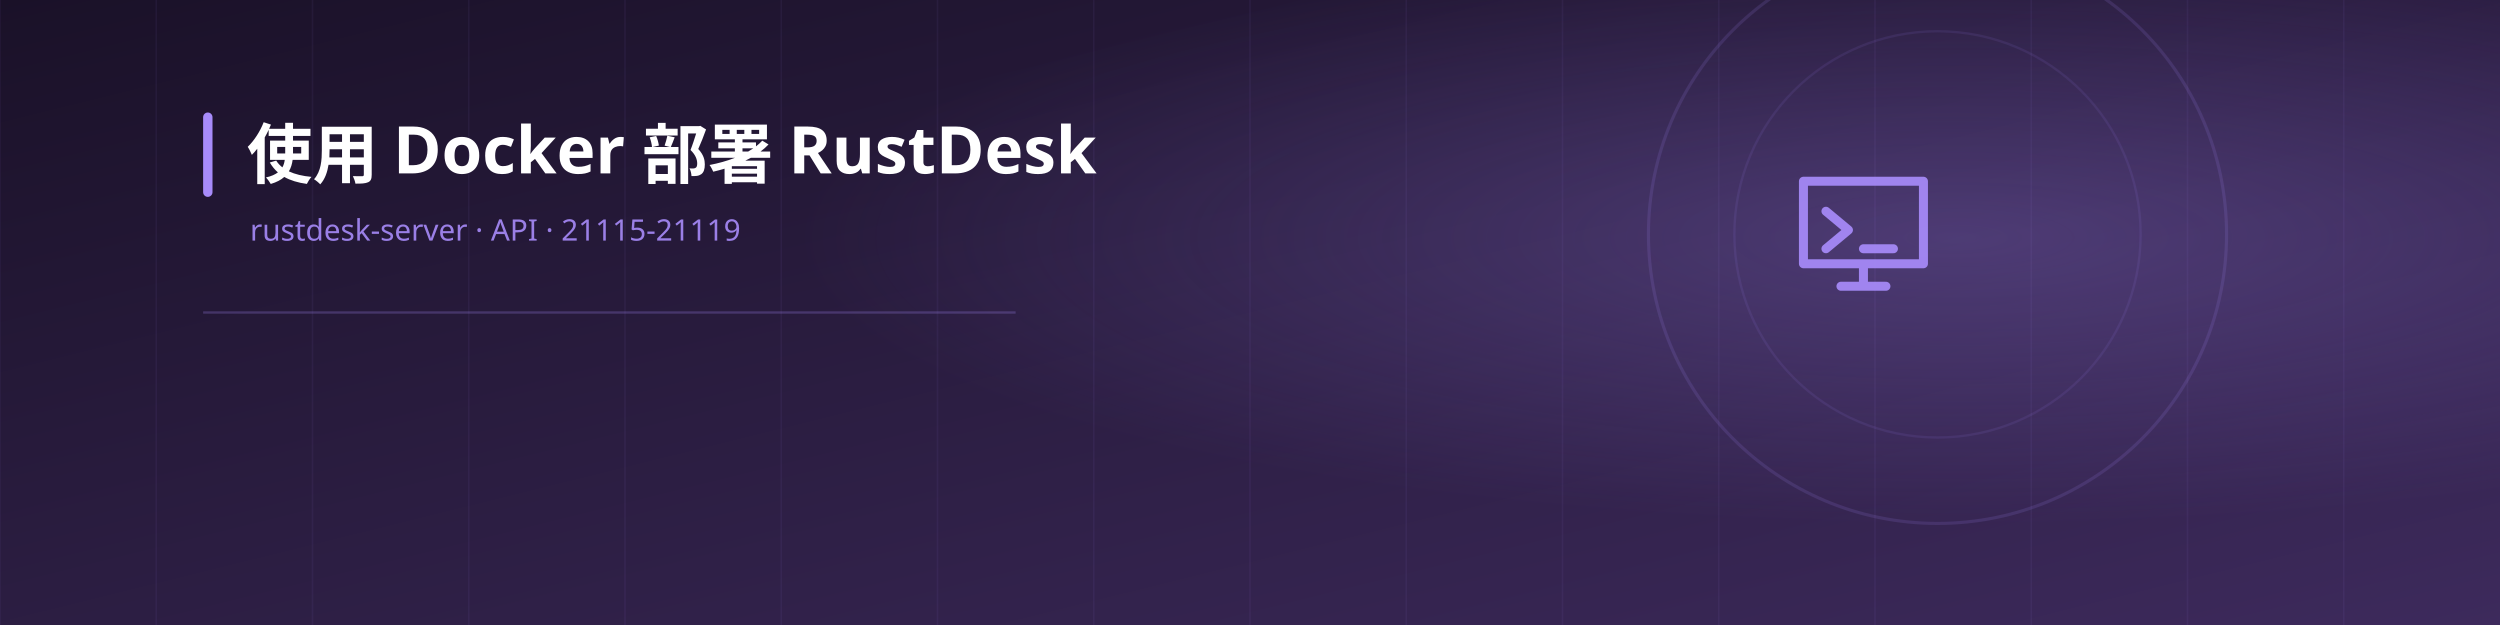
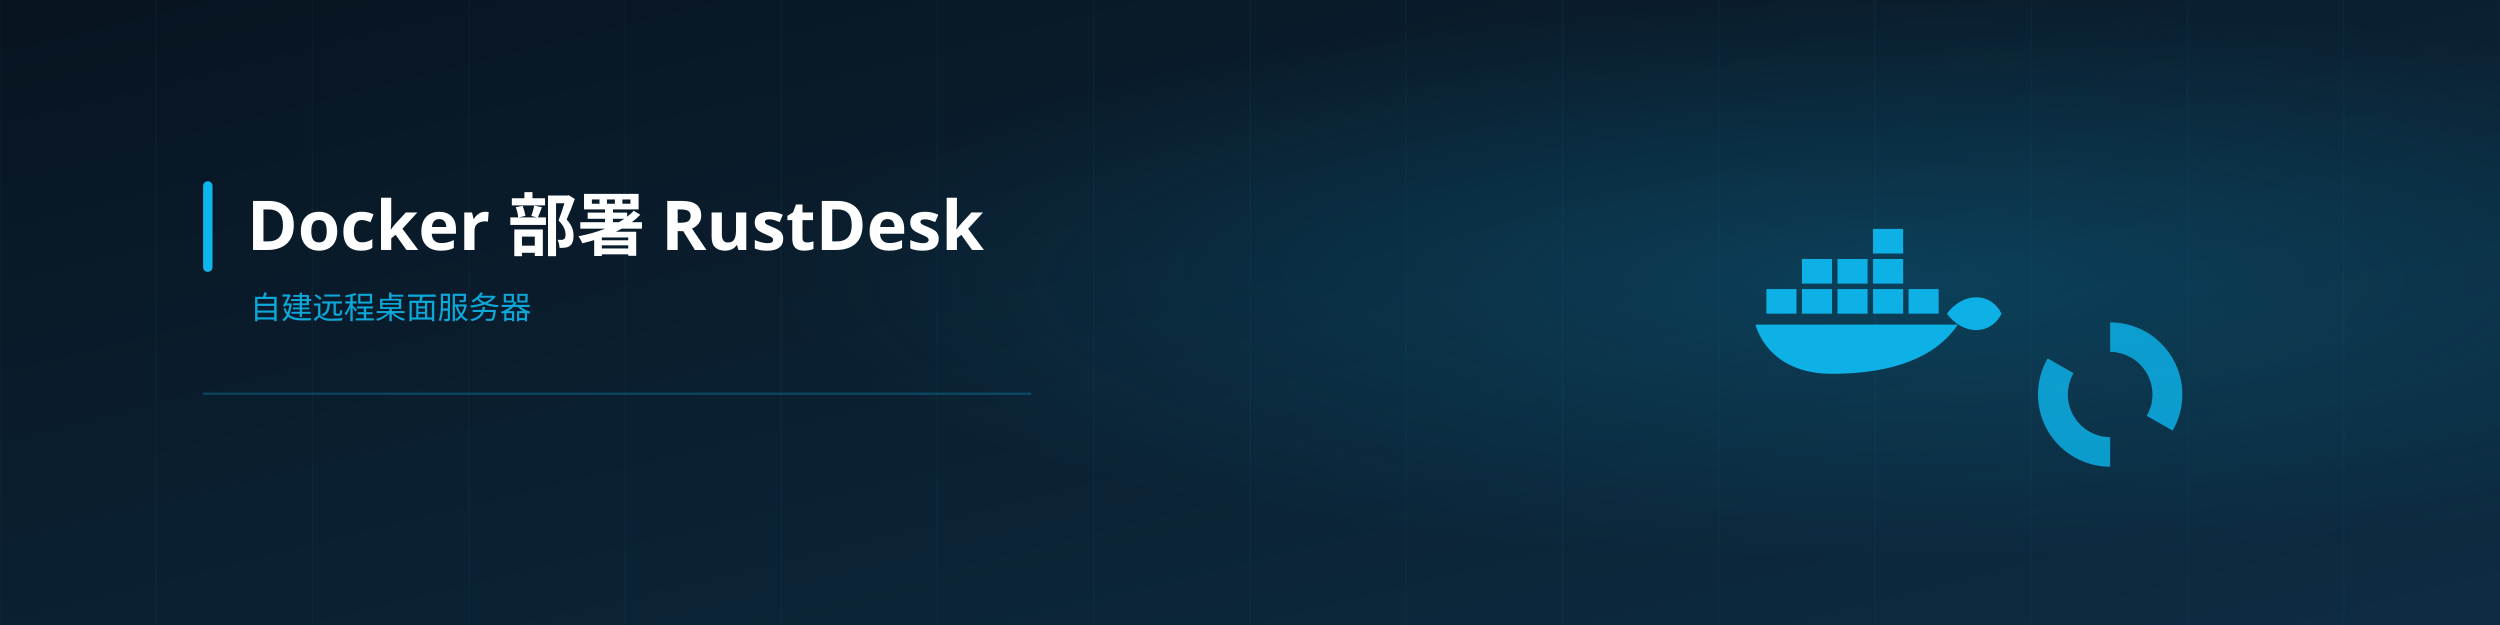
<svg xmlns="http://www.w3.org/2000/svg" width="1600" height="400" viewBox="0 0 1600 400" font-family="Microsoft YaHei, PingFang SC, sans-serif">
  <defs>
    <linearGradient id="bg" x1="0" y1="0" x2="1" y2="1">
-       <stop offset="0%" stop-color="#1a1128" />
-       <stop offset="100%" stop-color="#3d2a5c" />
+       <stop offset="0%" stop-color="#081420" />
+       <stop offset="100%" stop-color="#0d2c42" />
    </linearGradient>
-     <radialGradient id="glow" cx="78%" cy="38%" r="46%">
-       <stop offset="0%" stop-color="#a78bfa" stop-opacity="0.26" />
-       <stop offset="100%" stop-color="#a78bfa" stop-opacity="0" />
+     <radialGradient id="glow" cx="76%" cy="45%" r="45%">
+       <stop offset="0%" stop-color="#0db7ed" stop-opacity="0.20" />
+       <stop offset="100%" stop-color="#0db7ed" stop-opacity="0" />
    </radialGradient>
  </defs>
  <rect width="1600" height="400" fill="url(#bg)" />
  <rect width="1600" height="400" fill="url(#glow)" />
-   <g stroke="#a78bfa" stroke-opacity="0.06" stroke-width="1">
+   <g stroke="#0db7ed" stroke-opacity="0.045" stroke-width="1">
    <line x1="0" y1="0" x2="0" y2="400" />
    <line x1="100" y1="0" x2="100" y2="400" />
    <line x1="200" y1="0" x2="200" y2="400" />
    <line x1="300" y1="0" x2="300" y2="400" />
    <line x1="400" y1="0" x2="400" y2="400" />
    <line x1="500" y1="0" x2="500" y2="400" />
    <line x1="600" y1="0" x2="600" y2="400" />
    <line x1="700" y1="0" x2="700" y2="400" />
    <line x1="800" y1="0" x2="800" y2="400" />
    <line x1="900" y1="0" x2="900" y2="400" />
    <line x1="1000" y1="0" x2="1000" y2="400" />
    <line x1="1100" y1="0" x2="1100" y2="400" />
    <line x1="1200" y1="0" x2="1200" y2="400" />
    <line x1="1300" y1="0" x2="1300" y2="400" />
    <line x1="1400" y1="0" x2="1400" y2="400" />
    <line x1="1500" y1="0" x2="1500" y2="400" />
  </g>
-   <circle cx="1240" cy="150" r="185" fill="none" stroke="#a78bfa" stroke-opacity="0.14" stroke-width="2" />
-   <circle cx="1240" cy="150" r="130" fill="none" stroke="#a78bfa" stroke-opacity="0.10" stroke-width="1.5" />
-   <g transform="translate(1135, 92) scale(2.4)" fill="none" stroke="#a78bfa" stroke-width="2.4" stroke-linecap="round" stroke-linejoin="round" opacity="0.92">
-     <path d="M8 10 H40 V32 H8 Z M18 38 H30 M24 32 V38 M14 18 L20 23 L14 28 M24 28 H32" />
+   <g transform="translate(1120.00,130.75) scale(1.75)" opacity="0.95">
+     <g fill="#0db7ed">
+       <path d="M2 44 C2 44 6 62 30 62 C52 62 68 56 76 44 Z" />
+       <path d="M72 40 C78 32 88 32 92 40 C88 48 78 48 72 40 Z" />
+       <path d="M6 40 h11 v-9 h-11 z" />
+       <path d="M19 40 h11 v-9 h-11 z" />
+       <path d="M32 40 h11 v-9 h-11 z" />
+       <path d="M45 40 h11 v-9 h-11 z" />
+       <path d="M58 40 h11 v-9 h-11 z" />
+       <path d="M19 29 h11 v-9 h-11 z" />
+       <path d="M32 29 h11 v-9 h-11 z" />
+       <path d="M45 29 h11 v-9 h-11 z" />
+       <path d="M45 18 h11 v-9 h-11 z" />
+     </g>
  </g>
-   <rect x="130" y="72" width="6" height="54" fill="#a78bfa" rx="3" />
-   <text x="158" y="114" font-size="42" font-weight="bold" fill="#ffffff">使用 Docker 部署 RustDesk</text>
-   <text x="160" y="154" font-size="19" fill="#a78bfa" opacity="0.9">rustdesk-server · API · 21115-21119</text>
-   <line x1="130" y1="200" x2="650" y2="200" stroke="#a78bfa" stroke-opacity="0.25" stroke-width="1.5" />
+   <g transform="translate(1298.00,200.00) scale(1.05)" opacity="0.8">
+     <g fill="#0db7ed">
+       <path d="M50 6 A44 44 0 0 1 88.1 72 L72.3 63 A26 26 0 0 0 50 24 Z" />
+       <path d="M50 94 A44 44 0 0 1 11.9 28 L27.7 37 A26 26 0 0 0 50 76 Z" />
+     </g>
+   </g>
+   <rect x="130" y="116" width="6" height="58" fill="#0db7ed" rx="3" />
+   <text x="158" y="160" font-size="44" font-weight="bold" fill="#ffffff">Docker 部署 RustDesk</text>
+   <text x="160" y="204" font-size="20" fill="#0db7ed" opacity="0.9">自建远程桌面服务器</text>
+   <line x1="130" y1="252" x2="660" y2="252" stroke="#0db7ed" stroke-opacity="0.25" stroke-width="1.5" />
</svg>
